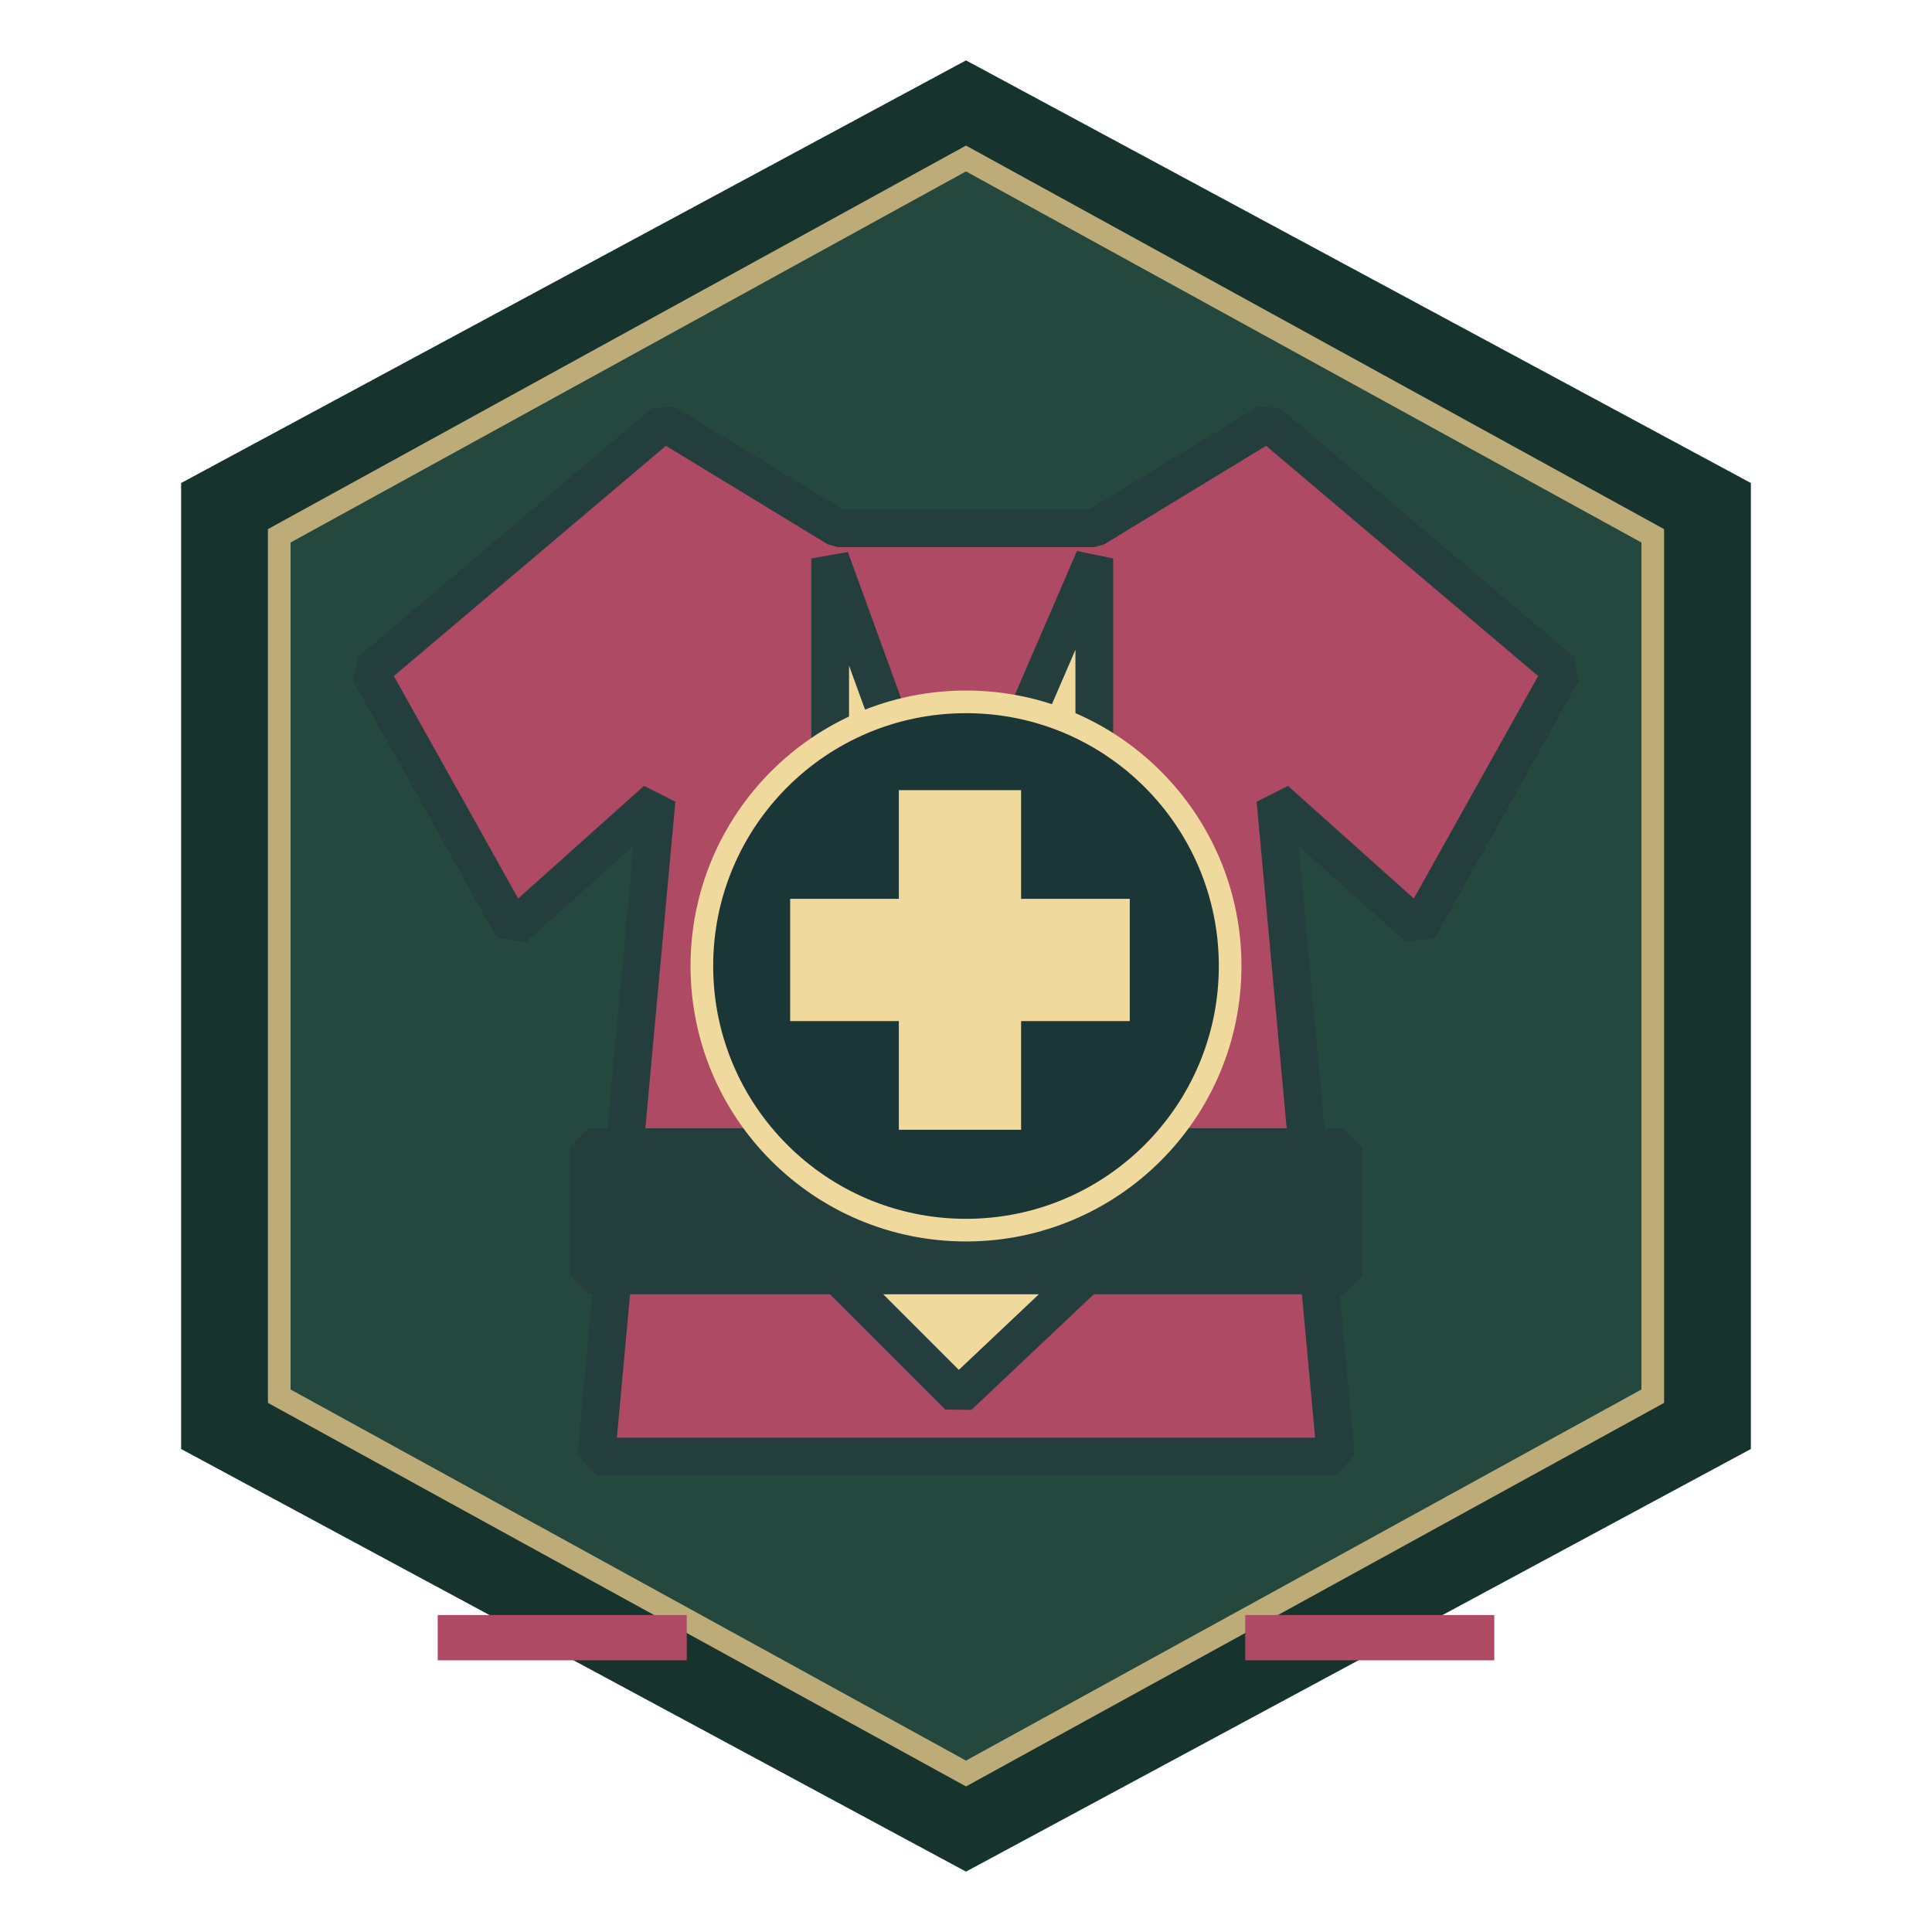
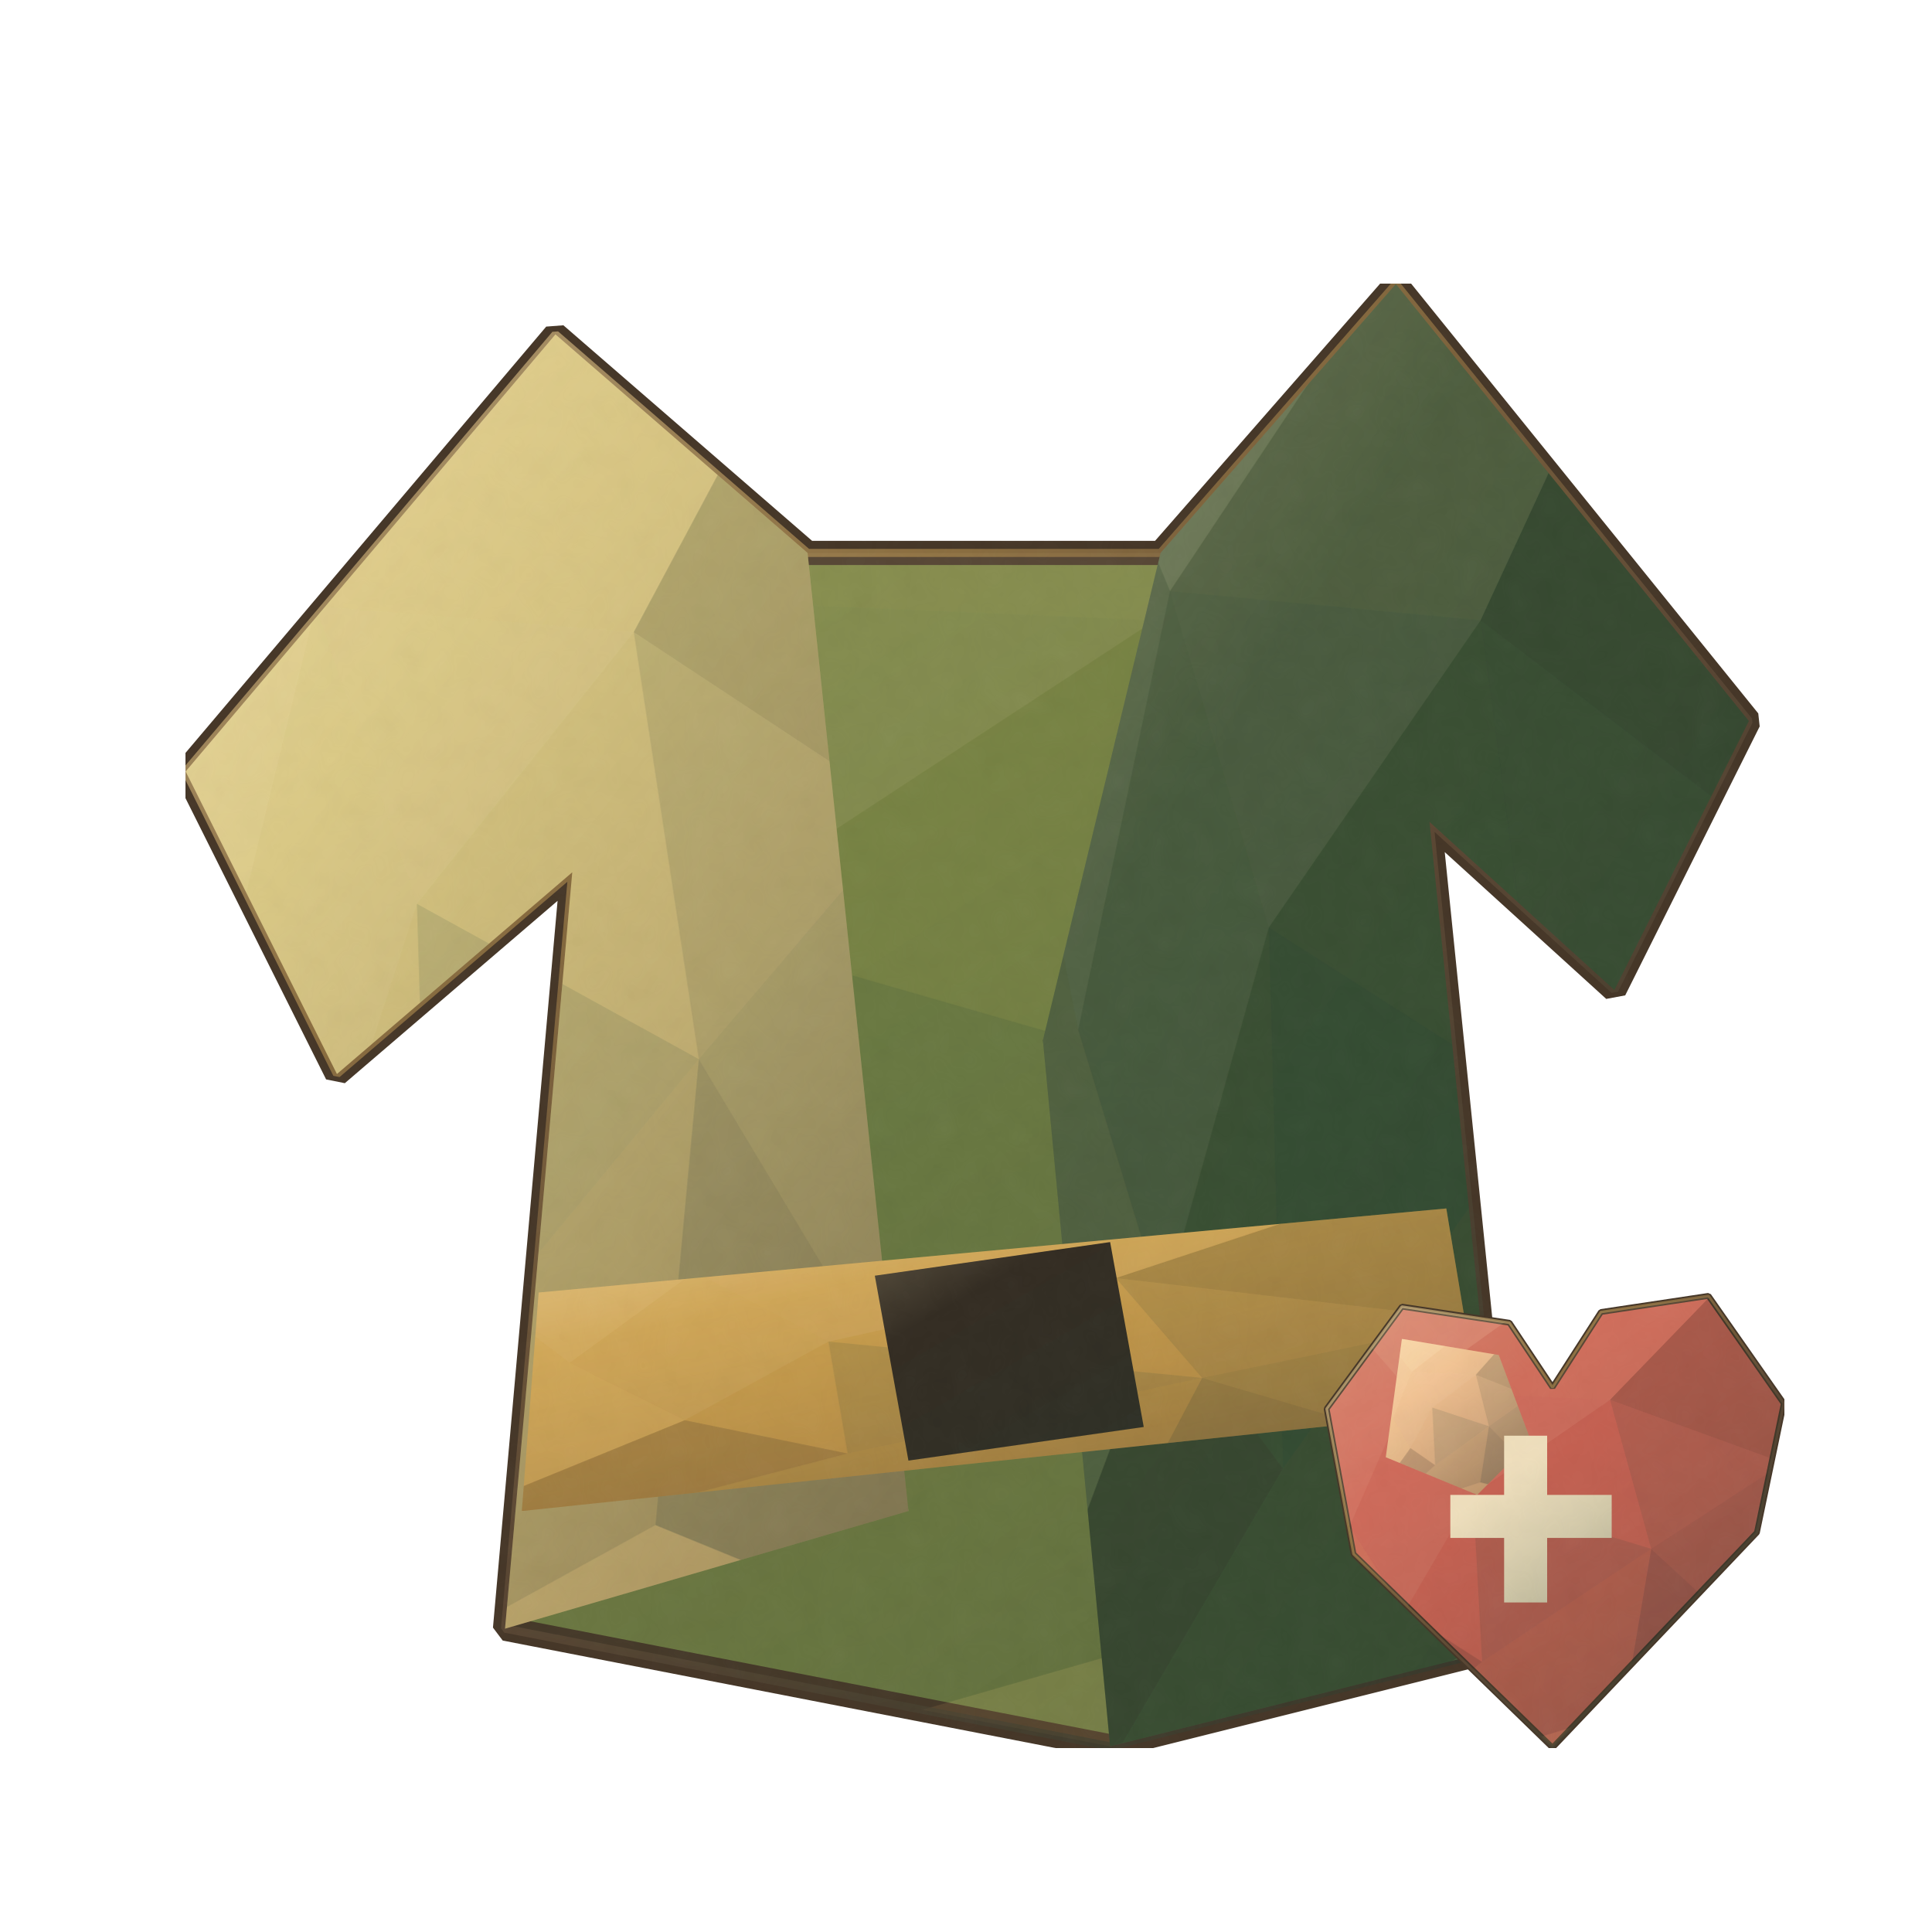
- <svg xmlns="http://www.w3.org/2000/svg" viewBox="0 0 256 256" role="img" aria-label="長征甲">
-   <path d="M128 8L232 64V192L128 248L24 192V64Z" fill="#16332e" />
-   <path d="M128 21L219 71V185L128 235L37 185V71Z" fill="#25483e" stroke="#bdac78" stroke-width="3" />
-   <g stroke="#243e3d" stroke-width="5" stroke-linejoin="bevel">
-     <path d="M88 56L111 70H145L168 56L207 89L188 123L169 106L177 193H79L87 106L68 123L49 89Z" fill="#ae4a63" />
-     <path d="M110 74L126 118L145 74L145 168L127 185L110 168Z" fill="#f0d99c" />
-     <path d="M78 152H178V169H78Z" fill="#243e3d" />
+ <svg xmlns="http://www.w3.org/2000/svg" width="256" height="256" viewBox="0 0 100 100" role="img" aria-label="長征甲" data-art-style="hazel-faceted-v1">
+   <defs>
+     <pattern id="hazel-planes" width="1" height="1" patternContentUnits="objectBoundingBox">
+       <polygon points="0,0 .47,0 .18,.21" fill="#fff0c8" opacity=".20" />
+       <polygon points=".47,0 .84,0 .62,.23 .18,.21" fill="#eed3a4" opacity=".11" />
+       <polygon points="0,0 .18,.21 .05,.51 0,.39" fill="#fff0cb" opacity=".12" />
+       <polygon points=".18,.21 .62,.23 .32,.44" fill="#f5e0be" opacity=".085" />
+       <polygon points=".84,0 1,0 1,.37 .62,.23" fill="#2b3529" opacity=".20" />
+       <polygon points=".62,.23 1,.37 .71,.56" fill="#344338" opacity=".13" />
+       <polygon points=".05,.51 .18,.21 .32,.44 .17,.7" fill="#eedbbc" opacity=".07" />
+       <polygon points=".32,.44 .71,.56 .34,.81" fill="#193e34" opacity=".12" />
+       <polygon points="1,.37 1,.83 .71,.56" fill="#13332e" opacity=".15" />
+       <polygon points="0,.39 .05,.51 .17,.7 0,.92" fill="#f4d99e" opacity=".12" />
+       <polygon points=".17,.7 .34,.81 .11,1 0,1 0,.92" fill="#372d24" opacity=".19" />
+       <polygon points=".34,.81 .71,.56 .65,.92 .39,1 .11,1" fill="#414a32" opacity=".11" />
+       <polygon points=".71,.56 1,.83 1,1 .65,.92" fill="#152d2a" opacity=".21" />
+       <polygon points=".65,.92 1,1 .39,1" fill="#f0c77e" opacity=".10" />
+     </pattern>
+     <linearGradient id="hazel-rim" x1="0" y1="0" x2=".85" y2="1">
+       <stop offset="0" stop-color="#ffe7ad" />
+       <stop offset=".34" stop-color="#b99250" />
+       <stop offset=".62" stop-color="#66503b" />
+       <stop offset="1" stop-color="#29382c" />
+     </linearGradient>
+     <filter id="hazel-pigment" x="0" y="0" width="100%" height="100%" color-interpolation-filters="sRGB">
+       <feTurbulence type="fractalNoise" baseFrequency=".73" numOctaves="2" seed="23" result="grain" />
+       <feColorMatrix in="grain" type="saturate" values="0" />
+       <feComponentTransfer>
+         <feFuncA type="linear" slope=".045" />
+       </feComponentTransfer>
+       <feComposite operator="in" in2="SourceAlpha" result="grain" />
+       <feBlend in="SourceGraphic" in2="grain" mode="soft-light" />
+     </filter>
+     <linearGradient id="hazel-material-0" x1=".12" y1="0" x2=".83" y2="1">
+       <stop offset="0" stop-color="#909657" />
+       <stop offset=".27" stop-color="#7b8645" />
+       <stop offset=".65" stop-color="#707d43" />
+       <stop offset="1" stop-color="#637240" />
+     </linearGradient>
+     <linearGradient id="hazel-material-1" x1=".12" y1="0" x2=".83" y2="1">
+       <stop offset="0" stop-color="#e6d396" />
+       <stop offset=".27" stop-color="#d7c681" />
+       <stop offset=".65" stop-color="#beab70" />
+       <stop offset="1" stop-color="#9f8b5c" />
+     </linearGradient>
+     <linearGradient id="hazel-material-2" x1=".12" y1="0" x2=".83" y2="1">
+       <stop offset="0" stop-color="#5a6848" />
+       <stop offset=".27" stop-color="#3b5033" />
+       <stop offset=".65" stop-color="#384e33" />
+       <stop offset="1" stop-color="#354b33" />
+     </linearGradient>
+     <linearGradient id="hazel-material-3" x1=".12" y1="0" x2=".83" y2="1">
+       <stop offset="0" stop-color="#dfbc77" />
+       <stop offset=".27" stop-color="#cca14f" />
+       <stop offset=".65" stop-color="#b58d47" />
+       <stop offset="1" stop-color="#99753e" />
+     </linearGradient>
+     <linearGradient id="hazel-material-4" x1=".12" y1="0" x2=".83" y2="1">
+       <stop offset="0" stop-color="#544b3b" />
+       <stop offset=".27" stop-color="#342d23" />
+       <stop offset=".65" stop-color="#322f25" />
+       <stop offset="1" stop-color="#2f3127" />
+     </linearGradient>
+     <linearGradient id="hazel-material-5" x1=".12" y1="0" x2=".83" y2="1">
+       <stop offset="0" stop-color="#d47863" />
+       <stop offset=".27" stop-color="#cc6253" />
+       <stop offset=".65" stop-color="#b75e4f" />
+       <stop offset="1" stop-color="#9e584a" />
+     </linearGradient>
+     <linearGradient id="hazel-material-6" x1=".12" y1="0" x2=".83" y2="1">
+       <stop offset="0" stop-color="#f6d0a0" />
+       <stop offset=".27" stop-color="#f1c191" />
+       <stop offset=".65" stop-color="#d3a77d" />
+       <stop offset="1" stop-color="#af8865" />
+     </linearGradient>
+     <linearGradient id="hazel-material-7" x1=".12" y1="0" x2=".83" y2="1">
+       <stop offset="0" stop-color="#f1e0bb" />
+       <stop offset=".27" stop-color="#eedebc" />
+       <stop offset=".65" stop-color="#d5cbab" />
+       <stop offset="1" stop-color="#b7b397" />
+     </linearGradient>
+   </defs>
+   <g filter="url(#hazel-pigment)">
+     <g stroke-linejoin="bevel">
+       <g transform="translate(7 6) scale(.87)">
+         <path d="M25 13L40 26H61L75 10L96 36L88 52L77 42L82 91L58 97L22 90L26 45L12 57L3 39Z" fill="url(#hazel-material-0)" stroke="#463728" stroke-width="1.44" stroke-linejoin="bevel" />
+         <path d="M25 13L40 26H61L75 10L96 36L88 52L77 42L82 91L58 97L22 90L26 45L12 57L3 39Z" fill="url(#hazel-planes)" stroke-linejoin="bevel" />
+         <path d="M25 13L40 26H61L75 10L96 36L88 52L77 42L82 91L58 97L22 90L26 45L12 57L3 39Z" fill="none" stroke="url(#hazel-rim)" stroke-width=".48" stroke-linejoin="bevel" opacity=".6" />
+         <path d="M25 13L40 26L46 83L22 90L26 45L12 57L3 39Z" fill="url(#hazel-material-1)" />
+         <path d="M25 13L40 26L46 83L22 90L26 45L12 57L3 39Z" fill="url(#hazel-planes)" />
+         <path d="M61 26L75 10L96 36L88 52L77 42L82 91L58 97L54 55Z" fill="url(#hazel-material-2)" />
+         <path d="M61 26L75 10L96 36L88 52L77 42L82 91L58 97L54 55Z" fill="url(#hazel-planes)" />
+         <path d="M24 70L78 65L80 77L23 83Z" fill="url(#hazel-material-3)" />
+         <path d="M24 70L78 65L80 77L23 83Z" fill="url(#hazel-planes)" />
+         <path d="M44 69L58 67L60 78L46 80Z" fill="url(#hazel-material-4)" />
+         <g transform="translate(68 67) scale(.32)">
+           <path d="M9 31L23 12L43 15L51 27L60 13L80 10L94 30L89 54L51 94L14 58Z" fill="url(#hazel-material-5)" stroke="#463728" stroke-width="1.08" stroke-linejoin="bevel" />
+           <path d="M9 31L23 12L43 15L51 27L60 13L80 10L94 30L89 54L51 94L14 58Z" fill="url(#hazel-planes)" stroke-linejoin="bevel" />
+           <path d="M9 31L23 12L43 15L51 27L60 13L80 10L94 30L89 54L51 94L14 58Z" fill="none" stroke="url(#hazel-rim)" stroke-width=".48" stroke-linejoin="bevel" opacity=".6" />
+           <path d="M23 18L41 21L47 37L37 47L20 40Z" fill="url(#hazel-material-6)" />
+           <path d="M23 18L41 21L47 37L37 47L20 40Z" fill="url(#hazel-planes)" />
+           <path d="M46 36V67M32 51H62" fill="none" stroke="url(#hazel-material-7)" stroke-width="8" stroke-linejoin="bevel" />
+         </g>
+       </g>
+     </g>
  </g>
-   <circle cx="128" cy="128" r="35" fill="#1b3637" stroke="#f0d99c" stroke-width="3" />
-   <g fill="#f0d99c" transform="translate(12 12) scale(.9)">
-     <path d="M119 103H137V119H153V137H137V153H119V137H103V119H119Z" />
-   </g>
-   <path d="M58 217H91M165 217H198" stroke="#ae4a63" stroke-width="6" />
</svg>
